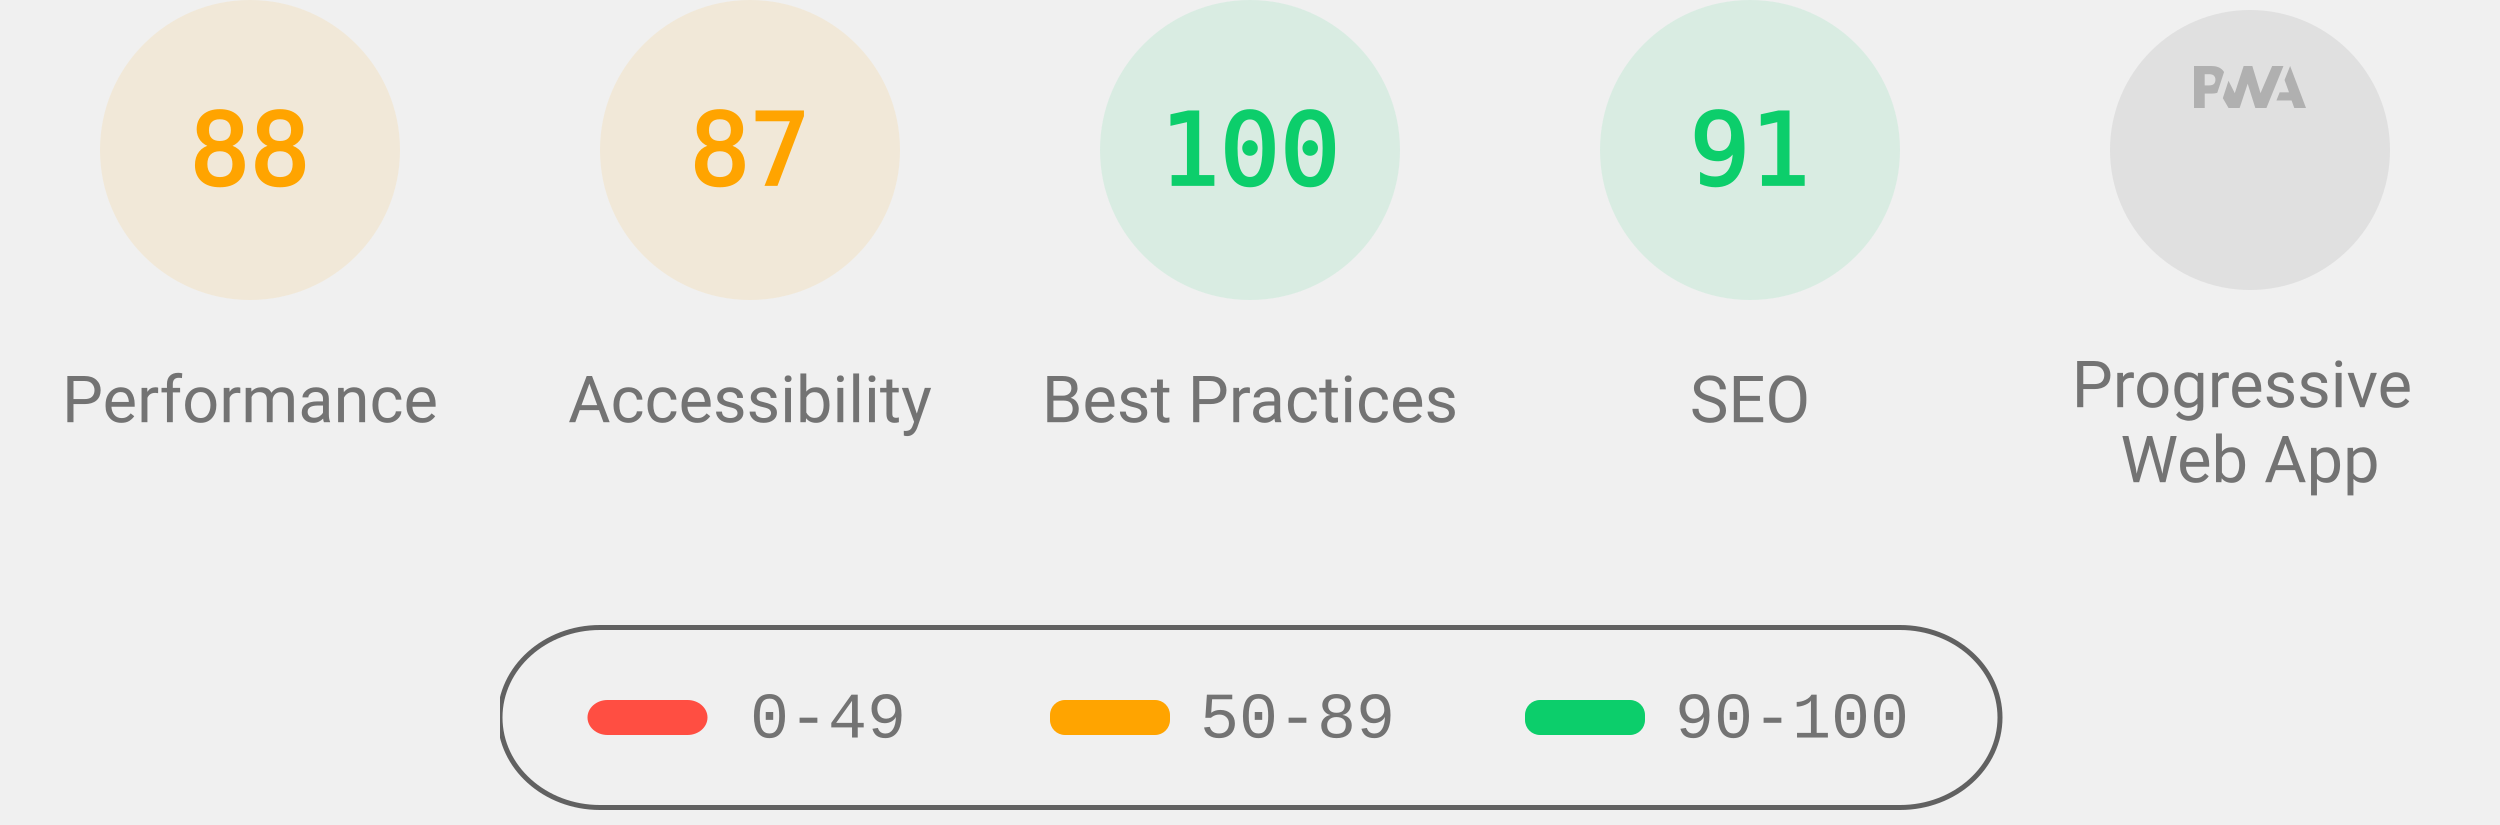
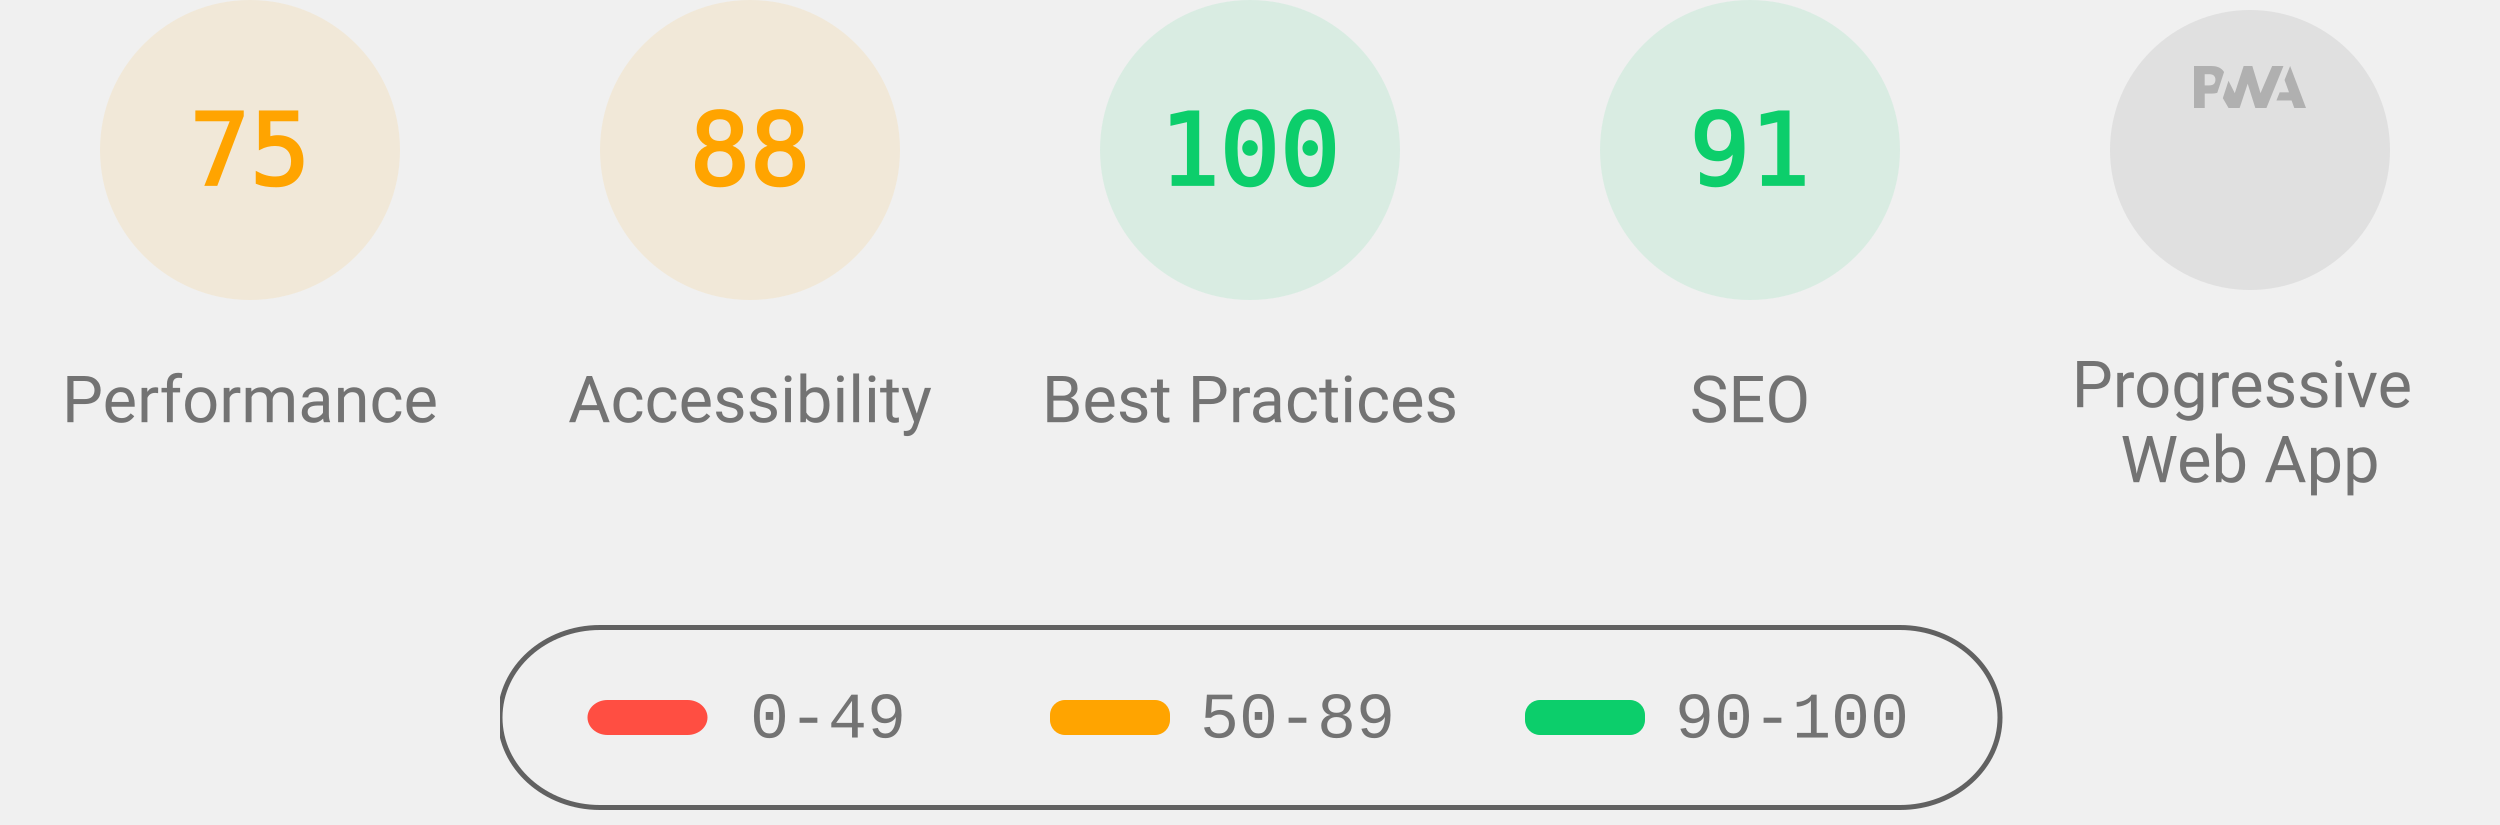
<svg xmlns="http://www.w3.org/2000/svg" class="theme--agnostic" fill="none" width="1000" height="330">
  <style>
			.gauge-base {
				opacity: 0.1
			}

			.gauge-arc {
				fill: none;
				animation-delay: 250ms;
				stroke-linecap: round;
				transform: rotate(-90deg);
				transform-origin: 100px 60px;
				animation: load-gauge 1s ease forwards
			}

			.guage-text {
				font-size: 40px;
				font-family: monospace;
				text-align: center
			}

			.guage-red {
				color: #ff4e42;
				fill: #ff4e42;
				stroke: #ff4e42
			}
			.guage-orange {
				color: #ffa400;
				fill: #ffa400;
				stroke: #ffa400
			}
			.guage-green {
				color: #0cce6b;
				fill: #0cce6b;
				stroke: #0cce6b
			}
			.theme--agnostic .guage-undefined {
				color: #5c5c5c;
				fill: #5c5c5c;
				stroke: #5c5c5c
			}
			.theme--light .guage-undefined {
				color: #1e1e1e;
				fill: #1e1e1e;
				stroke: #1e1e1e
			}
			.theme--dark .guage-undefined {
				color: #f5f5f5;
				fill: #f5f5f5;
				stroke: #f5f5f5
			}

			.guage-title {
				stroke: none;
				font-size: 26px;
				line-height: 26px;
				font-family: Roboto, Halvetica, Arial, sans-serif
			}
			.metric.guage-title {
				font-family: 'Courier New', Courier, monospace
			}
			.theme--agnostic .guage-title {
				color: #737373;
				fill: #737373
			}
			.theme--light .guage-title {
				color: #212121;
				fill: #212121
			}
			.theme--dark .guage-title {
				color: #f5f5f5;
				fill: #f5f5f5
			}

			@keyframes load-gauge {
				from {
					stroke-dasharray: 0 352.858
				}
			}
			.lh-gauge--pwa__disc {
				fill: #e0e0e0
			}
			.lh-gauge--pwa__logo {
				position: relative;
				fill: #b0b0b0
			}
			.lh-gauge--pwa__invisible {
				display: none
			}
			.lh-gauge--pwa__visible {
				display: inline
			}
			.guage-invisible {
				display: none
			}
			.lh-gauge--pwa__logo--primary-color {
				fill: #304ffe
			}
			.theme--agnostic .lh-gauge--pwa__logo--secondary-color {
				fill: #787878
			}
			.theme--light .lh-gauge--pwa__logo--secondary-color {
				fill: #3d3d3d
			}
			.theme--dark .lh-gauge--pwa__logo--secondary-color {
				fill: #d8b6b6
			}
			.theme--light #svg_2 {
				stroke: #00000022
			}
			.theme--agnostic #svg_2 {
				stroke: #616161
			}
			.theme--light #svg_2 {
				stroke: #00000022
			}
			.theme--dark #svg_2 {
				stroke: #f5f5f566
			}
		</style>
  <svg class="guage-div guage-perf guage-orange" viewBox="0 0 200 200" width="200" height="200" x="0" y="0">
    <circle class="gauge-base" r="56" cx="100" cy="60" stroke-width="8" />
+     <circle class="gauge-arc guage-arc-1" r="56" cx="100" cy="60" stroke-width="8" style="stroke-dasharray: 263.893, 351.858;" />
+     <text class="guage-text" x="100px" y="60px" alignment-baseline="central" dominant-baseline="central" text-anchor="middle">75</text>
+     <text class="guage-title" x="100px" y="160px" alignment-baseline="central" dominant-baseline="central" text-anchor="middle">Performance</text>
+   </svg>,<svg class="guage-div guage-perf guage-orange" viewBox="0 0 200 200" width="200" height="200" x="200" y="0">
+     <circle class="gauge-base" r="56" cx="100" cy="60" stroke-width="8" />
    <circle class="gauge-arc guage-arc-1" r="56" cx="100" cy="60" stroke-width="8" style="stroke-dasharray: 309.635, 351.858;" />
    <text class="guage-text" x="100px" y="60px" alignment-baseline="central" dominant-baseline="central" text-anchor="middle">88</text>
-     <text class="guage-title" x="100px" y="160px" alignment-baseline="central" dominant-baseline="central" text-anchor="middle">Performance</text>
-   </svg>,<svg class="guage-div guage-perf guage-orange" viewBox="0 0 200 200" width="200" height="200" x="200" y="0">
-     <circle class="gauge-base" r="56" cx="100" cy="60" stroke-width="8" />
-     <circle class="gauge-arc guage-arc-1" r="56" cx="100" cy="60" stroke-width="8" style="stroke-dasharray: 306.116, 351.858;" />
-     <text class="guage-text" x="100px" y="60px" alignment-baseline="central" dominant-baseline="central" text-anchor="middle">87</text>
    <text class="guage-title" x="100px" y="160px" alignment-baseline="central" dominant-baseline="central" text-anchor="middle">Accessibility</text>
  </svg>,<svg class="guage-div guage-perf guage-green" viewBox="0 0 200 200" width="200" height="200" x="400" y="0">
    <circle class="gauge-base" r="56" cx="100" cy="60" stroke-width="8" />
    <circle class="gauge-arc guage-arc-1" r="56" cx="100" cy="60" stroke-width="8" style="stroke-dasharray: 351.858, 351.858;" />
    <text class="guage-text" x="100px" y="60px" alignment-baseline="central" dominant-baseline="central" text-anchor="middle">100</text>
    <text class="guage-title" x="100px" y="160px" alignment-baseline="central" dominant-baseline="central" text-anchor="middle">Best Practices</text>
  </svg>,<svg class="guage-div guage-perf guage-green" viewBox="0 0 200 200" width="200" height="200" x="600" y="0">
    <circle class="gauge-base" r="56" cx="100" cy="60" stroke-width="8" />
    <circle class="gauge-arc guage-arc-1" r="56" cx="100" cy="60" stroke-width="8" style="stroke-dasharray: 320.191, 351.858;" />
    <text class="guage-text" x="100px" y="60px" alignment-baseline="central" dominant-baseline="central" text-anchor="middle">91</text>
    <text class="guage-title" x="100px" y="160px" alignment-baseline="central" dominant-baseline="central" text-anchor="middle">SEO</text>
  </svg>,<svg class="guage-div guage-pwa" viewBox="0 0 200 200" width="200" height="200" x="800" y="0">
    <svg viewBox="0 0 60 60" width="112" height="112" x="44" y="4">
      <defs>
        <linearGradient id="lh-gauge--pwa__check-circle__gradient-0" x1="50%" y1="0%" x2="50%" y2="100%">
          <stop stop-color="#00C852" offset="0%" />
          <stop stop-color="#009688" offset="100%" />
        </linearGradient>
        <linearGradient id="lh-gauge--pwa__installable__shadow-gradient-0" x1="76.056%" x2="24.111%" y1="82.995%" y2="24.735%">
          <stop stop-color="#A5D6A7" offset="0%" />
          <stop stop-color="#80CBC4" offset="100%" />
        </linearGradient>
        <linearGradient id="lh-gauge--pwa__fast-reliable__shadow-gradient-0" x1="76.056%" y1="82.995%" x2="25.678%" y2="26.493%">
          <stop stop-color="#64B5F6" offset="0%" />
          <stop stop-color="#2979FF" offset="100%" />
        </linearGradient>
        <g id="lh-gauge--pwa__fast-reliable-badge-0">
          <circle fill="#FFFFFF" cx="10" cy="10" r="10" />
          <path fill="#304FFE" d="M10 3.58l5.25 2.34v3.5c0 3.23-2.24 6.26-5.25 7-3.01-.74-5.25-3.77-5.25-7v-3.5L10 3.58zm-.47 10.74l2.76-4.83.03-.07c.04-.08 0-.24-.22-.24h-1.64l.47-3.26h-.47l-2.7 4.77c-.02.01.05-.1-.04.05-.09.16-.1.31.18.31h1.63l-.47 3.27h.47z" />
        </g>
        <g id="lh-gauge--pwa__installable-badge-0">
          <circle fill="#FFFFFF" cx="10" cy="10" r="10" />
          <path fill="#009688" d="M10 4.167A5.835 5.835 0 0 0 4.167 10 5.835 5.835 0 0 0 10 15.833 5.835 5.835 0 0 0 15.833 10 5.835 5.835 0 0 0 10 4.167zm2.917 6.416h-2.334v2.334H9.417v-2.334H7.083V9.417h2.334V7.083h1.166v2.334h2.334v1.166z" />
        </g>
      </defs>
      <g stroke="none" fill-rule="nonzero">
        <circle class="lh-gauge--pwa__disc" cx="30" cy="30" r="30" />
        <g class="lh-gauge--pwa__logo">
          <path d="M35.66 19.39l.7-1.75h2L37.4 15 38.6 12l3.4 9h-2.51l-.58-1.61z" />
          <path d="M33.52 21l3.65-9h-2.42l-2.5 5.82L30.5 12h-1.86l-1.9 5.82-1.35-2.65-1.21 3.72L25.4 21h2.38l1.72-5.2 1.64 5.2z" />
          <path fill-rule="nonzero" d="M20.3 17.91h1.48c.45 0 .85-.05 1.2-.15l.39-1.18 1.07-3.3a2.64 2.64 0 0 0-.28-.37c-.55-.6-1.36-.91-2.42-.91H18v9h2.3V17.9zm1.96-3.84c.22.22.33.5.33.87 0 .36-.1.65-.29.87-.2.23-.59.35-1.15.35h-.86v-2.41h.87c.52 0 .89.1 1.1.32z" />
        </g>
        <rect class="lh-gauge--pwa__component lh-gauge--pwa__na-line lh-gauge--pwa__invisible" fill="#FFFFFF" x="20" y="32" width="20" height="4" rx="2" />
        <g class="lh-gauge--pwa__component lh-gauge--pwa__fast-reliable-badge lh-gauge--pwa__invisible" transform="translate(20, 29)">
          <path fill="url(#lh-gauge--pwa__fast-reliable__shadow-gradient-0)" d="M33.63 19.49A30 30 0 0 1 16.2 30.36L3 17.14 17.14 3l16.49 16.49z" />
          <use href="#lh-gauge--pwa__fast-reliable-badge-0" />
        </g>
        <g class="lh-gauge--pwa__component lh-gauge--pwa__installable-badge lh-gauge--pwa__invisible" transform="translate(20, 29)">
          <path fill="url(#lh-gauge--pwa__installable__shadow-gradient-0)" d="M33.629 19.487c-4.272 5.453-10.391 9.39-17.415 10.869L3 17.142 17.142 3 33.63 19.487z" />
          <use href="#lh-gauge--pwa__installable-badge-0" />
        </g>
        <g class="lh-gauge--pwa__component lh-gauge--pwa__fast-reliable-installable-badges lh-gauge--pwa__invisible">
          <g transform="translate(8, 29)">
            <path fill="url(#lh-gauge--pwa__fast-reliable__shadow-gradient-0)" d="M16.321 30.463L3 17.143 17.142 3l22.365 22.365A29.864 29.864 0 0 1 22 31c-1.942 0-3.84-.184-5.679-.537z" />
            <use href="#lh-gauge--pwa__fast-reliable-badge-0" />
          </g>
          <g transform="translate(32, 29)">
            <path fill="url(#lh-gauge--pwa__installable__shadow-gradient-0)" d="M25.982 11.84a30.107 30.107 0 0 1-13.08 15.203L3 17.143 17.142 3l8.84 8.84z" />
            <use href="#lh-gauge--pwa__installable-badge-0" />
          </g>
        </g>
        <g class="lh-gauge--pwa__component lh-gauge--pwa__check-circle lh-gauge--pwa__invisible" transform="translate(18, 28)">
          <circle fill="#FFFFFF" cx="12" cy="12" r="12" />
          <path fill="url(#lh-gauge--pwa__check-circle__gradient-0)" d="M12 2a10 10 0 1 0 0 20 10 10 0 0 0 0-20zm-2 15l-5-5 1.41-1.41L10 14.17l7.59-7.59L19 8l-9 9z" />
        </g>
      </g>
    </svg>
    <text class="guage-title" y="160px" alignment-baseline="central" dominant-baseline="central" text-anchor="middle">
      <tspan x="100px" dy="-6px">Progressive</tspan>
      <tspan x="100px" dy="30px">Web App</tspan>
    </text>
  </svg>
  <svg width="604" height="76" x="200" y="250">
    <g>
      <rect fill="none" id="canvas_background" height="80" width="604" y="-1" x="-1" />
      <g display="none" overflow="visible" y="0" x="0" height="100%" width="100%" id="canvasGrid">
        <rect fill="url(#gridpattern)" stroke-width="0" y="0" x="0" height="100%" width="100%" />
      </g>
    </g>
    <g>
      <rect fill-opacity="0" stroke-width="2" rx="40" id="svg_2" height="72" width="600" y="1" x="0" fill="#000000" />
      <rect stroke="#000" rx="8" id="svg_3" height="14" width="48" y="30" x="35" stroke-opacity="null" stroke-width="0" fill="#ff4e42" />
      <rect stroke="#000" rx="6" id="svg_4" height="14" width="48" y="30" x="220" stroke-opacity="null" stroke-width="0" fill="#ffa400" />
      <rect stroke="#000" rx="6" id="svg_5" height="14" width="48" y="30" x="410" stroke-opacity="null" stroke-width="0" fill="#0cce6b" />
      <text class="metric guage-title" xml:space="preserve" text-anchor="start" font-size="26" id="svg_6" y="45" x="100" stroke-opacity="null" stroke-width="0" stroke="#000">0-49</text>
      <text class="metric guage-title" xml:space="preserve" text-anchor="start" font-size="26" id="svg_7" y="45" x="280" stroke-opacity="null" stroke-width="0" stroke="#000">50-89</text>
      <text class="metric guage-title" xml:space="preserve" text-anchor="start" font-size="26" id="svg_8" y="45" x="470" stroke-opacity="null" stroke-width="0" stroke="#000">90-100</text>
    </g>
  </svg>
</svg>
